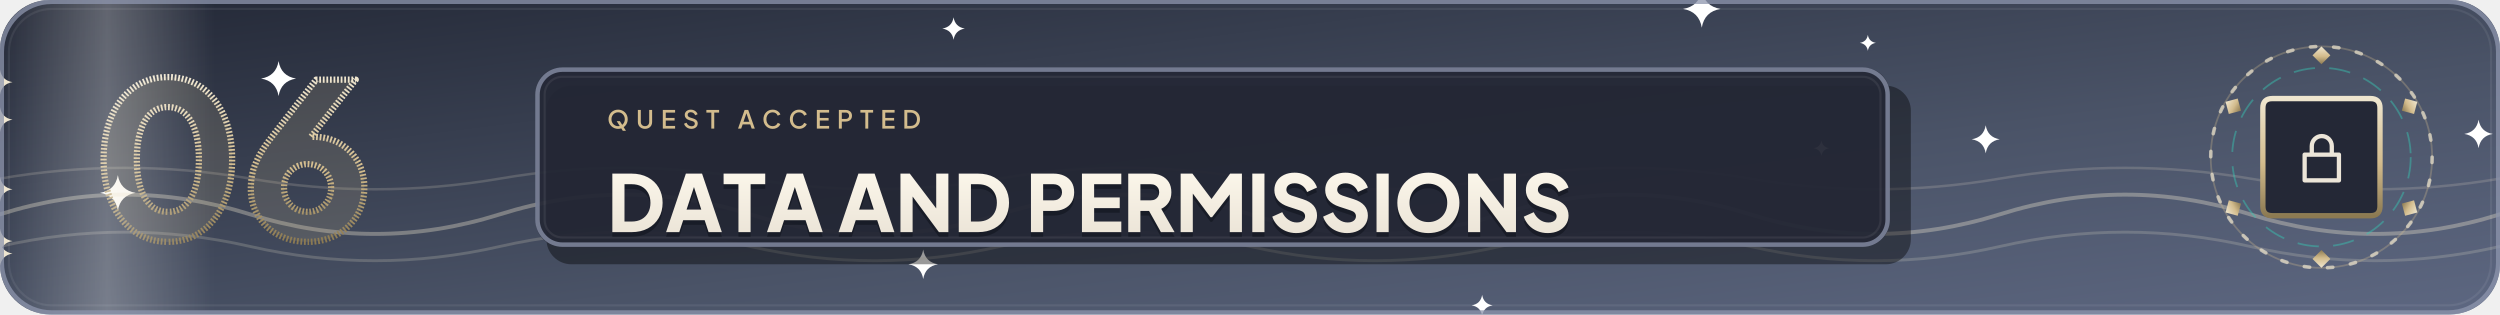
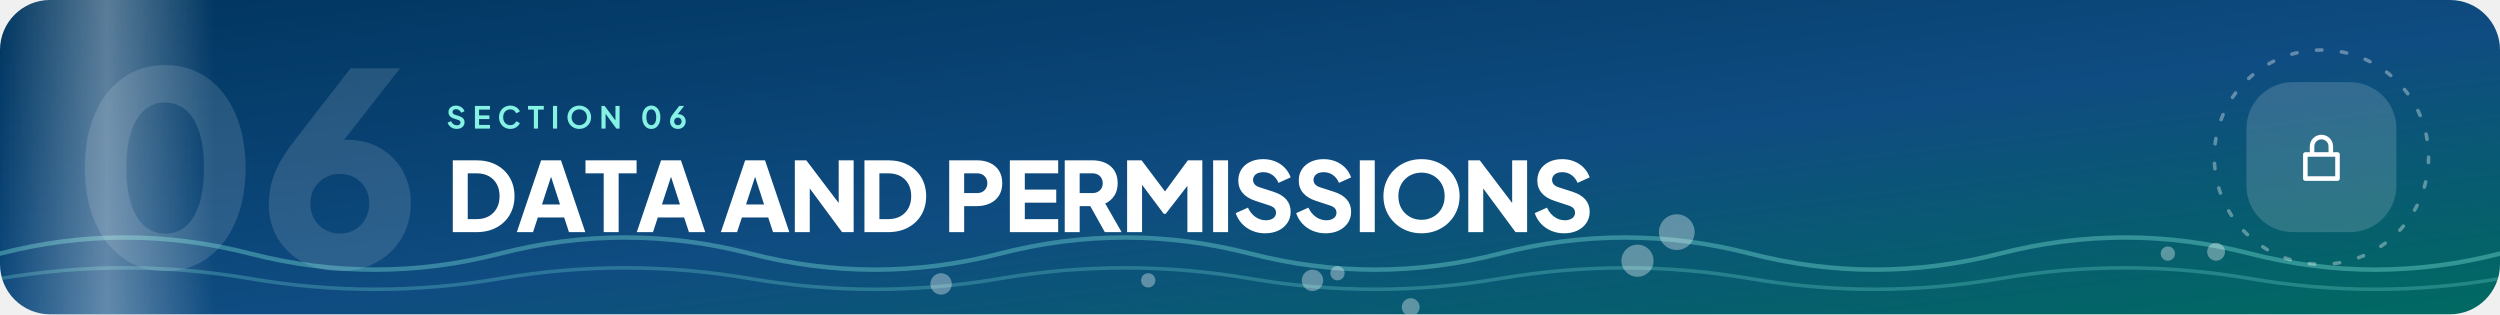
<svg xmlns="http://www.w3.org/2000/svg" width="1400" height="176" viewBox="0 0 1400 176" role="img" aria-label="Section 6: Data And Permissions">
  <defs>
    <linearGradient id="goldE" x1="0" y1="0" x2="0" y2="1">
-       <stop offset="0" stop-color="#efe6cf" />
-       <stop offset=".55" stop-color="#d3bc8d" />
-       <stop offset="1" stop-color="#8c7a52" />
+       <stop offset="0" stop-color="#c9fbf4" />
+       <stop offset=".55" stop-color="#86f2e4" />
+       <stop offset="1" stop-color="#006a61" />
    </linearGradient>
    <linearGradient id="goldH" x1="0" y1="0" x2="1" y2="0">
-       <stop offset="0" stop-color="#8c7a52" />
-       <stop offset=".25" stop-color="#efe6cf" />
-       <stop offset=".5" stop-color="#d3bc8d" />
-       <stop offset=".75" stop-color="#efe6cf" />
-       <stop offset="1" stop-color="#8c7a52" />
+       <stop offset="0" stop-color="#006a61" />
+       <stop offset=".25" stop-color="#c9fbf4" />
+       <stop offset=".5" stop-color="#86f2e4" />
+       <stop offset=".75" stop-color="#c9fbf4" />
+       <stop offset="1" stop-color="#006a61" />
    </linearGradient>
    <linearGradient id="cream" x1="0" y1="0" x2="0" y2="1">
-       <stop offset="0" stop-color="#fbf6ea" />
-       <stop offset="1" stop-color="#ece5d8" />
+       <stop offset="0" stop-color="#ffffff" />
+       <stop offset="1" stop-color="#eaf3fb" />
    </linearGradient>
    <linearGradient id="shine" x1="0" x2="1">
      <stop offset="0" stop-color="#fff" stop-opacity="0" />
      <stop offset=".5" stop-color="#fff" stop-opacity=".5" />
      <stop offset="1" stop-color="#fff" stop-opacity="0" />
    </linearGradient>
    <clipPath id="c">
      <rect width="1400" height="176" rx="28" />
    </clipPath>
-     <linearGradient id="g" x1="0" y1="0" x2="1" y2="1">
-       <stop offset="0" stop-color="#232836" />
-       <stop offset=".6" stop-color="#4a5367" />
-       <stop offset="1" stop-color="#5d6781" />
+     <linearGradient id="hg" x1="0" y1="0" x2="1" y2="1">
+       <stop offset="0" stop-color="#00355f" />
+       <stop offset=".55" stop-color="#0f4c81" />
+       <stop offset="1" stop-color="#006a61" />
+     </linearGradient>
+     <linearGradient id="mg" x1="0" y1="0" x2="1" y2="0">
+       <stop offset="0" stop-color="#86f2e4" />
+       <stop offset="1" stop-color="#006a61" />
+     </linearGradient>
+     <linearGradient id="sw" x1="0" x2="1">
+       <stop offset="0" stop-color="#fff" stop-opacity="0" />
+       <stop offset=".5" stop-color="#fff" stop-opacity=".35" />
+       <stop offset="1" stop-color="#fff" stop-opacity="0" />
    </linearGradient>
  </defs>
-   <style>.ns{animation:ns 8s cubic-bezier(.5,0,.2,1) infinite}@keyframes ns{0%{stroke-dashoffset:1}22%,88%{stroke-dashoffset:0}100%{stroke-dashoffset:-1}}
- .nf{animation:nf 8s ease infinite}@keyframes nf{0%,14%{opacity:0}28%,86%{opacity:1}96%,100%{opacity:0}}
- .eb{animation:eb 8s cubic-bezier(.2,1.4,.4,1) infinite}@keyframes eb{0%,6%{opacity:0;transform:translateY(-70px) scale(.8)}18%{opacity:1;transform:translateY(8px) scale(1.04)}24%{transform:translateY(-3px) scale(1)}28%,86%{opacity:1;transform:translateY(0) scale(1)}98%,100%{opacity:0;transform:translateY(0)}}
- .ic{animation:ic 8s cubic-bezier(.2,1.5,.4,1) infinite;transform-box:fill-box;transform-origin:center}@keyframes ic{0%,12%{opacity:0;transform:scale(0) rotate(-120deg)}26%,88%{opacity:1;transform:scale(1) rotate(0)}98%,100%{opacity:0;transform:scale(0) rotate(120deg)}}
- .rg{animation:rg 12s linear infinite;transform-box:fill-box;transform-origin:center}@keyframes rg{to{transform:rotate(360deg)}}
- .rg2{animation:rg2 18s linear infinite;transform-box:fill-box;transform-origin:center}@keyframes rg2{to{transform:rotate(-360deg)}}
- .wv{animation:wv 7s linear infinite}@keyframes wv{to{transform:translateX(-280px)}}.wv2{animation:wv 11s linear infinite reverse}
- .sh{animation:sh 8s ease-in-out infinite}@keyframes sh{0%,55%{transform:translateX(-260px) skewX(-20deg)}85%,100%{transform:translateX(1700px) skewX(-20deg)}}
- .pa{animation:pa linear infinite}@keyframes pa{from{transform:translateX(-60px)}to{transform:translateX(1500px)}}.tw{animation:tw ease-in-out infinite;transform-box:fill-box;transform-origin:center}@keyframes tw{0%,100%{opacity:0;transform:scale(0)}50%{opacity:1;transform:scale(1) rotate(90deg)}}@media (prefers-reduced-motion:reduce){*{animation:none!important}}</style>
+   <style>.tw{animation:tw ease-in-out infinite;transform-box:fill-box;transform-origin:center}@keyframes tw{0%,100%{opacity:0;transform:scale(0)}50%{opacity:1;transform:scale(1) rotate(90deg)}}@media (prefers-reduced-motion:reduce){*{animation:none!important}}.wv{animation:wv 8s linear infinite}@keyframes wv{to{transform:translateX(-280px)}}.wv2{animation:wv 13s linear infinite reverse}.sh{animation:sh 8s ease-in-out infinite}@keyframes sh{0%,55%{transform:translateX(-260px) skewX(-20deg)}88%,100%{transform:translateX(1700px) skewX(-20deg)}}.rg{animation:rg 14s linear infinite;transform-box:fill-box;transform-origin:center}@keyframes rg{to{transform:rotate(360deg)}}.bb{animation:bb linear infinite}@keyframes bb{from{transform:translateY(0);opacity:0}15%{opacity:.5}to{transform:translateY(-190px);opacity:0}}@keyframes tt{0%,6%{opacity:0;transform:translateX(-40px)}20%{opacity:1;transform:translateX(4px)}26%,86%{opacity:1;transform:none}97%,100%{opacity:0;transform:none}}.tt{animation:tt 8.0s ease-out infinite}@keyframes ic{0%,10%{opacity:0;transform:scale(.4)}24%,88%{opacity:1;transform:scale(1)}98%,100%{opacity:0;transform:scale(.4)}}.ic{animation:ic 8.0s cubic-bezier(.2,1.5,.4,1) infinite;transform-box:fill-box;transform-origin:center}</style>
  <g clip-path="url(#c)">
-     <rect width="1400" height="176" fill="url(#g)" />
-     <path class="tw" d="M0 -14Q2 -2 14 0Q2 2 0 14Q-2 2 -14 0Q-2 -2 0 -14Z" transform="translate(1112 78) scale(0.56)" fill="#fff" style="animation-duration:3.9s;animation-delay:-4.1s" />
-     <path class="tw" d="M0 -14Q2 -2 14 0Q2 2 0 14Q-2 2 -14 0Q-2 -2 0 -14Z" transform="translate(534 16) scale(0.45)" fill="#fff" style="animation-duration:3.9s;animation-delay:-4.9s" />
-     <path class="tw" d="M0 -14Q2 -2 14 0Q2 2 0 14Q-2 2 -14 0Q-2 -2 0 -14Z" transform="translate(953 5) scale(0.75)" fill="#fff" style="animation-duration:5.0s;animation-delay:-1.2s" />
-     <path class="tw" d="M0 -14Q2 -2 14 0Q2 2 0 14Q-2 2 -14 0Q-2 -2 0 -14Z" transform="translate(156 44) scale(0.70)" fill="#fff" style="animation-duration:4.4s;animation-delay:-2.7s" />
-     <path class="tw" d="M0 -14Q2 -2 14 0Q2 2 0 14Q-2 2 -14 0Q-2 -2 0 -14Z" transform="translate(830 171) scale(0.42)" fill="#fff" style="animation-duration:4.6s;animation-delay:-2.0s" />
-     <path class="tw" d="M0 -14Q2 -2 14 0Q2 2 0 14Q-2 2 -14 0Q-2 -2 0 -14Z" transform="translate(517 148) scale(0.59)" fill="#fff" style="animation-duration:4.3s;animation-delay:-2.8s" />
-     <path class="tw" d="M0 -14Q2 -2 14 0Q2 2 0 14Q-2 2 -14 0Q-2 -2 0 -14Z" transform="translate(1388 75) scale(0.57)" fill="#fff" style="animation-duration:4.7s;animation-delay:-0.6s" />
-     <path class="tw" d="M0 -14Q2 -2 14 0Q2 2 0 14Q-2 2 -14 0Q-2 -2 0 -14Z" transform="translate(1020 83) scale(0.31)" fill="#fff" style="animation-duration:2.9s;animation-delay:-1.6s" />
-     <path class="tw" d="M0 -14Q2 -2 14 0Q2 2 0 14Q-2 2 -14 0Q-2 -2 0 -14Z" transform="translate(1046 24) scale(0.32)" fill="#fff" style="animation-duration:4.1s;animation-delay:-0.6s" />
-     <path class="tw" d="M0 -14Q2 -2 14 0Q2 2 0 14Q-2 2 -14 0Q-2 -2 0 -14Z" transform="translate(66 108) scale(0.71)" fill="#fff" style="animation-duration:3.5s;animation-delay:-0.9s" />
+     <rect width="1400" height="176" fill="url(#hg)" />
+     <path d="M92.5 151.8Q79.15 151.8 69.025 144.6Q58.9 137.4 53.2 124.35Q47.5 111.3 47.5 94.05Q47.5 76.65 53.125 63.75Q58.75 50.85 68.875 43.65Q79.0 36.45 92.35 36.45Q106.0 36.45 116.125 43.65Q126.25 50.85 131.875 63.825Q137.5 76.8 137.5 94.05Q137.5 111.3 131.875 124.275Q126.25 137.25 116.125 144.525Q106.0 151.8 92.5 151.8ZM92.65 130.8Q99.55 130.8 104.35 126.45Q109.15 122.1 111.7 113.85Q114.25 105.6 114.25 94.05Q114.25 82.5 111.7 74.325Q109.15 66.15 104.275 61.8Q99.4 57.45 92.35 57.45Q85.45 57.45 80.65 61.8Q75.85 66.15 73.3 74.325Q70.75 82.5 70.75 94.05Q70.75 105.45 73.3 113.7Q75.85 121.95 80.725 126.375Q85.6 130.8 92.65 130.8ZM190.3 151.8Q178.75 151.8 169.75 146.925Q160.75 142.05 155.65 133.65Q150.55 125.25 150.55 114.75Q150.55 109.5 151.6 104.25Q152.65 99.0 155.8 92.7Q158.95 86.4 165.25 78.3L196.3 38.25H224.05L192.7 78.3Q193.6 78.3 194.5 78.3Q204.85 78.3 212.875 82.95Q220.9 87.6 225.475 95.625Q230.05 103.65 230.05 113.7Q230.05 124.65 224.95 133.275Q219.85 141.9 210.925 146.85Q202.0 151.8 190.3 151.8ZM190.3 130.8Q194.95 130.8 198.625 128.7Q202.3 126.6 204.55 122.775Q206.8 118.95 206.8 114.0Q206.8 108.9 204.55 105.225Q202.3 101.55 198.625 99.45Q194.95 97.35 190.3 97.35Q185.8 97.35 182.05 99.45Q178.3 101.55 176.05 105.225Q173.8 108.9 173.8 114.0Q173.8 118.95 176.05 122.775Q178.3 126.6 182.05 128.7Q185.8 130.8 190.3 130.8Z" fill="#ffffff" fill-opacity=".13" />
    <g class="wv">
-       <path d="M-280 120q70 -22 140 0t140 0q70 -22 140 0t140 0q70 -22 140 0t140 0q70 -22 140 0t140 0q70 -22 140 0t140 0q70 -22 140 0t140 0q70 -22 140 0t140 0q70 -22 140 0t140 0q70 -22 140 0t140 0q70 -22 140 0t140 0q70 -22 140 0t140 0" fill="none" stroke="#efe6cf" stroke-opacity="0.35" stroke-width="2.2" stroke-linecap="round" />
-       <path d="M-280 138q70 -16 140 0t140 0q70 -16 140 0t140 0q70 -16 140 0t140 0q70 -16 140 0t140 0q70 -16 140 0t140 0q70 -16 140 0t140 0q70 -16 140 0t140 0q70 -16 140 0t140 0q70 -16 140 0t140 0q70 -16 140 0t140 0q70 -16 140 0t140 0" fill="none" stroke="#efe6cf" stroke-opacity="0.2" stroke-width="1.6" stroke-linecap="round" />
+       <path d="M-280 142q70 -18 140 0t140 0q70 -18 140 0t140 0q70 -18 140 0t140 0q70 -18 140 0t140 0q70 -18 140 0t140 0q70 -18 140 0t140 0q70 -18 140 0t140 0q70 -18 140 0t140 0q70 -18 140 0t140 0q70 -18 140 0t140 0q70 -18 140 0t140 0q70 -18 140 0t140 0q70 -18 140 0t140 0q70 -18 140 0t140 0" fill="none" stroke="#86f2e4" stroke-opacity="0.35" stroke-width="2.5" stroke-linecap="round" />
    </g>
    <g class="wv2">
-       <path d="M-280 100q70 -12 140 0t140 0q70 -12 140 0t140 0q70 -12 140 0t140 0q70 -12 140 0t140 0q70 -12 140 0t140 0q70 -12 140 0t140 0q70 -12 140 0t140 0q70 -12 140 0t140 0q70 -12 140 0t140 0q70 -12 140 0t140 0q70 -12 140 0t140 0" fill="none" stroke="#efe6cf" stroke-opacity="0.18" stroke-width="1.4" stroke-linecap="round" />
+       <path d="M-280 156q70 -12 140 0t140 0q70 -12 140 0t140 0q70 -12 140 0t140 0q70 -12 140 0t140 0q70 -12 140 0t140 0q70 -12 140 0t140 0q70 -12 140 0t140 0q70 -12 140 0t140 0q70 -12 140 0t140 0q70 -12 140 0t140 0q70 -12 140 0t140 0q70 -12 140 0t140 0q70 -12 140 0t140 0q70 -12 140 0t140 0" fill="none" stroke="#86f2e4" stroke-opacity="0.25" stroke-width="2" stroke-linecap="round" />
    </g>
-     <g class="pa" style="animation-duration:8.8s;animation-delay:-3.3s">
-       <path d="M0 -14Q2 -2 14 0Q2 2 0 14Q-2 2 -14 0Q-2 -2 0 -14Z" transform="translate(0 67) scale(.5)" fill="#efe6cf" />
-     </g>
-     <g class="pa" style="animation-duration:11.2s;animation-delay:-9.5s">
-       <path d="M0 -14Q2 -2 14 0Q2 2 0 14Q-2 2 -14 0Q-2 -2 0 -14Z" transform="translate(0 135) scale(.5)" fill="#efe6cf" />
-     </g>
-     <g class="pa" style="animation-duration:6.4s;animation-delay:-9.4s">
-       <path d="M0 -14Q2 -2 14 0Q2 2 0 14Q-2 2 -14 0Q-2 -2 0 -14Z" transform="translate(0 106) scale(.5)" fill="#efe6cf" />
-     </g>
-     <g class="pa" style="animation-duration:8.8s;animation-delay:-4.9s">
-       <path d="M0 -14Q2 -2 14 0Q2 2 0 14Q-2 2 -14 0Q-2 -2 0 -14Z" transform="translate(0 46) scale(.5)" fill="#efe6cf" />
-     </g>
-     <g class="pa" style="animation-duration:7.5s;animation-delay:-2.6s">
-       <path d="M0 -14Q2 -2 14 0Q2 2 0 14Q-2 2 -14 0Q-2 -2 0 -14Z" transform="translate(0 142) scale(.5)" fill="#efe6cf" />
-     </g>
-     <path class="nf" d="M94.0 135.44Q83.32 135.44 75.22 129.68Q67.12 123.92 62.56 113.48Q58.0 103.04 58.0 89.24Q58.0 75.32 62.5 65.0Q67.0 54.68 75.1 48.92Q83.2 43.16 93.88 43.16Q104.8 43.16 112.9 48.92Q121.0 54.68 125.5 65.06Q130.0 75.44 130.0 89.24Q130.0 103.04 125.5 113.42Q121.0 123.8 112.9 129.62Q104.8 135.44 94.0 135.44ZM94.12 118.64Q99.64 118.64 103.48 115.16Q107.32 111.68 109.36 105.08Q111.4 98.48 111.4 89.24Q111.4 80.0 109.36 73.46Q107.32 66.92 103.42 63.44Q99.52 59.96 93.88 59.96Q88.36 59.96 84.52 63.44Q80.68 66.92 78.64 73.46Q76.6 80.0 76.6 89.24Q76.6 98.36 78.64 104.96Q80.68 111.56 84.58 115.1Q88.48 118.64 94.12 118.64ZM172.24 135.44Q163.0 135.44 155.8 131.54Q148.6 127.64 144.52 120.92Q140.44 114.2 140.44 105.8Q140.44 101.6 141.28 97.4Q142.12 93.2 144.64 88.16Q147.16 83.12 152.2 76.64L177.04 44.6H199.24L174.16 76.64Q174.88 76.64 175.6 76.64Q183.88 76.64 190.3 80.36Q196.72 84.08 200.38 90.5Q204.04 96.92 204.04 104.96Q204.04 113.72 199.96 120.62Q195.88 127.52 188.74 131.48Q181.6 135.44 172.24 135.44ZM172.24 118.64Q175.96 118.64 178.9 116.96Q181.84 115.28 183.64 112.22Q185.44 109.16 185.44 105.2Q185.44 101.12 183.64 98.18Q181.84 95.24 178.9 93.56Q175.96 91.88 172.24 91.88Q168.64 91.88 165.64 93.56Q162.64 95.24 160.84 98.18Q159.04 101.12 159.04 105.2Q159.04 109.16 160.84 112.22Q162.64 115.28 165.64 116.96Q168.64 118.64 172.24 118.64Z" fill="#d3bc8d" fill-opacity=".16" />
-     <path class="ns" d="M94.0 135.44Q83.32 135.44 75.22 129.68Q67.12 123.92 62.56 113.48Q58.0 103.04 58.0 89.24Q58.0 75.32 62.5 65.0Q67.0 54.68 75.1 48.92Q83.2 43.16 93.88 43.16Q104.8 43.16 112.9 48.92Q121.0 54.68 125.5 65.06Q130.0 75.44 130.0 89.24Q130.0 103.04 125.5 113.42Q121.0 123.8 112.9 129.62Q104.8 135.44 94.0 135.44ZM94.12 118.64Q99.64 118.64 103.48 115.16Q107.32 111.68 109.36 105.08Q111.4 98.48 111.4 89.24Q111.4 80.0 109.36 73.46Q107.32 66.92 103.42 63.44Q99.52 59.96 93.88 59.96Q88.36 59.96 84.52 63.44Q80.68 66.92 78.64 73.46Q76.6 80.0 76.6 89.24Q76.6 98.36 78.64 104.96Q80.68 111.56 84.58 115.1Q88.48 118.64 94.12 118.64ZM172.24 135.44Q163.0 135.44 155.8 131.54Q148.6 127.64 144.52 120.92Q140.44 114.2 140.44 105.8Q140.44 101.6 141.28 97.4Q142.12 93.2 144.64 88.16Q147.16 83.12 152.2 76.64L177.04 44.6H199.24L174.16 76.64Q174.88 76.64 175.6 76.64Q183.88 76.64 190.3 80.36Q196.72 84.08 200.38 90.5Q204.04 96.92 204.04 104.96Q204.04 113.72 199.96 120.62Q195.88 127.52 188.74 131.48Q181.6 135.44 172.24 135.44ZM172.24 118.64Q175.96 118.64 178.9 116.96Q181.84 115.28 183.64 112.22Q185.44 109.16 185.44 105.2Q185.44 101.12 183.64 98.18Q181.84 95.24 178.9 93.56Q175.96 91.88 172.24 91.88Q168.64 91.88 165.64 93.56Q162.64 95.24 160.84 98.18Q159.04 101.12 159.04 105.2Q159.04 109.16 160.84 112.22Q162.64 115.28 165.64 116.96Q168.64 118.64 172.24 118.64Z" pathLength="1" fill="none" stroke="url(#goldE)" stroke-width="3.5" stroke-linejoin="round" stroke-dasharray="1 1" stroke-dashoffset="1" />
-     <g class="eb">
-       <g transform="translate(300 38)">
-         <rect x="6" y="10" width="764.08" height="100" rx="14" fill="#000" fill-opacity=".4" />
-         <rect width="758.08" height="100" rx="14" fill="#242836" fill-opacity=".92" />
-         <rect x="1" y="1" width="756.08" height="98" rx="14" fill="none" stroke="#8d96ad" stroke-opacity=".75" stroke-width="2.5" />
-         <rect x="5" y="5" width="748.08" height="90" rx="10" fill="none" stroke="#fff" stroke-opacity=".07" stroke-width="1.2" />
-         <path d="M46.146 34.168Q45.012 34.168 44.039 33.762Q43.066 33.356 42.331 32.628Q41.596 31.9 41.183 30.92Q40.77 29.94 40.77 28.778Q40.77 27.616 41.183 26.629Q41.596 25.642 42.324 24.921Q43.052 24.2 44.032 23.801Q45.012 23.402 46.146 23.402Q47.294 23.402 48.267 23.801Q49.24 24.2 49.975 24.928Q50.71 25.656 51.116 26.636Q51.522 27.616 51.522 28.778Q51.522 29.94 51.109 30.92Q50.696 31.9 49.968 32.628Q49.632 32.964 49.254 33.216L50.542 35.26H48.764L47.91 33.888Q47.084 34.168 46.146 34.168ZM46.146 32.656Q46.622 32.656 47.056 32.558L45.348 29.828H47.112L48.428 31.9Q48.638 31.732 48.82 31.536Q49.324 31.018 49.604 30.311Q49.884 29.604 49.884 28.778Q49.884 27.952 49.604 27.252Q49.324 26.552 48.82 26.02Q48.316 25.488 47.637 25.194Q46.958 24.9 46.146 24.9Q45.334 24.9 44.655 25.194Q43.976 25.488 43.472 26.02Q42.968 26.552 42.695 27.252Q42.422 27.952 42.422 28.778Q42.422 29.604 42.695 30.311Q42.968 31.018 43.472 31.543Q43.976 32.068 44.662 32.362Q45.348 32.656 46.146 32.656ZM61.196 34.168Q60.034 34.168 59.131 33.678Q58.228 33.188 57.717 32.334Q57.206 31.48 57.206 30.388V23.57H58.858V30.318Q58.858 31.004 59.159 31.536Q59.46 32.068 59.985 32.362Q60.51 32.656 61.196 32.656Q61.896 32.656 62.421 32.362Q62.946 32.068 63.247 31.536Q63.548 31.004 63.548 30.318V23.57H65.186V30.388Q65.186 31.48 64.682 32.334Q64.178 33.188 63.275 33.678Q62.372 34.168 61.196 34.168ZM71.178 34.0V23.57H78.052V25.04H72.83V28.036H77.772V29.506H72.83V32.53H78.052V34.0ZM87.166 34.168Q86.186 34.168 85.346 33.797Q84.506 33.426 83.918 32.782Q83.33 32.138 83.05 31.298L84.45 30.71Q84.828 31.676 85.556 32.194Q86.284 32.712 87.236 32.712Q87.796 32.712 88.216 32.537Q88.636 32.362 88.867 32.04Q89.098 31.718 89.098 31.298Q89.098 30.724 88.776 30.388Q88.454 30.052 87.824 29.856L85.864 29.24Q84.688 28.876 84.072 28.127Q83.456 27.378 83.456 26.37Q83.456 25.488 83.89 24.823Q84.324 24.158 85.087 23.78Q85.85 23.402 86.83 23.402Q87.768 23.402 88.538 23.731Q89.308 24.06 89.861 24.634Q90.414 25.208 90.666 25.964L89.294 26.566Q88.986 25.74 88.335 25.292Q87.684 24.844 86.83 24.844Q86.312 24.844 85.92 25.019Q85.528 25.194 85.311 25.523Q85.094 25.852 85.094 26.286Q85.094 26.79 85.416 27.182Q85.738 27.574 86.396 27.77L88.216 28.344Q89.462 28.722 90.092 29.429Q90.722 30.136 90.722 31.186Q90.722 32.054 90.267 32.726Q89.812 33.398 89.014 33.783Q88.216 34.168 87.166 34.168ZM98.338 34.0V25.04H95.566V23.57H102.706V25.04H99.976V34.0ZM113.304 34.0 116.972 23.57H119.016L122.684 34.0H120.92L120.122 31.662H115.88L115.068 34.0ZM116.356 30.192H119.618L117.994 25.404ZM132.694 34.168Q131.588 34.168 130.643 33.762Q129.698 33.356 129.005 32.635Q128.312 31.914 127.92 30.934Q127.528 29.954 127.528 28.778Q127.528 27.616 127.913 26.629Q128.298 25.642 128.998 24.921Q129.698 24.2 130.636 23.801Q131.574 23.402 132.694 23.402Q133.8 23.402 134.675 23.78Q135.55 24.158 136.152 24.767Q136.754 25.376 137.02 26.09L135.536 26.79Q135.2 25.95 134.465 25.425Q133.73 24.9 132.694 24.9Q131.658 24.9 130.86 25.39Q130.062 25.88 129.621 26.748Q129.18 27.616 129.18 28.778Q129.18 29.94 129.621 30.815Q130.062 31.69 130.86 32.173Q131.658 32.656 132.694 32.656Q133.73 32.656 134.465 32.138Q135.2 31.62 135.536 30.78L137.02 31.48Q136.754 32.18 136.152 32.796Q135.55 33.412 134.675 33.79Q133.8 34.168 132.694 34.168ZM147.492 34.168Q146.386 34.168 145.441 33.762Q144.496 33.356 143.803 32.635Q143.11 31.914 142.718 30.934Q142.326 29.954 142.326 28.778Q142.326 27.616 142.711 26.629Q143.096 25.642 143.796 24.921Q144.496 24.2 145.434 23.801Q146.372 23.402 147.492 23.402Q148.598 23.402 149.473 23.78Q150.348 24.158 150.95 24.767Q151.552 25.376 151.818 26.09L150.334 26.79Q149.998 25.95 149.263 25.425Q148.528 24.9 147.492 24.9Q146.456 24.9 145.658 25.39Q144.86 25.88 144.419 26.748Q143.978 27.616 143.978 28.778Q143.978 29.94 144.419 30.815Q144.86 31.69 145.658 32.173Q146.456 32.656 147.492 32.656Q148.528 32.656 149.263 32.138Q149.998 31.62 150.334 30.78L151.818 31.48Q151.552 32.18 150.95 32.796Q150.348 33.412 149.473 33.79Q148.598 34.168 147.492 34.168ZM157.432 34.0V23.57H164.306V25.04H159.084V28.036H164.026V29.506H159.084V32.53H164.306V34.0ZM169.766 34.0V23.57H173.56Q174.61 23.57 175.415 23.955Q176.22 24.34 176.668 25.075Q177.116 25.81 177.116 26.832Q177.116 27.84 176.661 28.568Q176.206 29.296 175.408 29.688Q174.61 30.08 173.56 30.08H171.418V34.0ZM171.418 28.61H173.602Q174.162 28.61 174.582 28.386Q175.002 28.162 175.24 27.763Q175.478 27.364 175.478 26.818Q175.478 26.272 175.24 25.873Q175.002 25.474 174.582 25.257Q174.162 25.04 173.602 25.04H171.418ZM184.578 34.0V25.04H181.806V23.57H188.946V25.04H186.216V34.0ZM194.098 34.0V23.57H200.972V25.04H195.75V28.036H200.692V29.506H195.75V32.53H200.972V34.0ZM206.432 34.0V23.57H209.848Q211.472 23.57 212.669 24.221Q213.866 24.872 214.524 26.048Q215.182 27.224 215.182 28.778Q215.182 30.318 214.524 31.501Q213.866 32.684 212.669 33.342Q211.472 34.0 209.848 34.0ZM208.084 32.53H209.876Q210.982 32.53 211.801 32.068Q212.62 31.606 213.068 30.766Q213.516 29.926 213.516 28.778Q213.516 27.63 213.061 26.797Q212.606 25.964 211.794 25.502Q210.982 25.04 209.876 25.04H208.084Z" fill="#d3bc8d" />
-         <path d="M40 44h678.08" stroke="url(#goldH)" stroke-width="1.5" />
-         <path d="M42.904 92.0V59.22H53.596Q58.92 59.22 62.836 61.332Q66.752 63.444 68.908 67.14Q71.064 70.836 71.064 75.588Q71.064 80.34 68.908 84.058Q66.752 87.776 62.836 89.888Q58.92 92.0 53.596 92.0ZM49.724 86.06H53.772Q56.984 86.06 59.316 84.762Q61.648 83.464 62.946 81.11Q64.244 78.756 64.244 75.588Q64.244 72.376 62.946 70.044Q61.648 67.712 59.316 66.436Q56.984 65.16 53.772 65.16H49.724ZM73 92.0 84.088 59.22H93.152L104.24 92.0H96.804L94.604 85.312H82.592L80.392 92.0ZM84.484 79.372H92.712L88.62 66.744ZM113.524 92.0V65.16H105.208V59.22H128.528V65.16H120.344V92.0ZM129.496 92.0 140.584 59.22H149.648L160.736 92.0H153.3L151.1 85.312H139.088L136.888 92.0ZM140.98 79.372H149.208L145.116 66.744ZM169.624 92.0 180.712 59.22H189.776L200.864 92.0H193.428L191.228 85.312H179.216L177.016 92.0ZM181.108 79.372H189.336L185.244 66.744ZM204.252 92.0V59.22H209.488L224.272 78.712V59.22H231.092V92.0H225.812L211.072 72.068V92.0ZM236.9 92.0V59.22H247.592Q252.916 59.22 256.832 61.332Q260.748 63.444 262.904 67.14Q265.06 70.836 265.06 75.588Q265.06 80.34 262.904 84.058Q260.748 87.776 256.832 89.888Q252.916 92.0 247.592 92.0ZM243.72 86.06H247.768Q250.98 86.06 253.312 84.762Q255.644 83.464 256.942 81.11Q258.24 78.756 258.24 75.588Q258.24 72.376 256.942 70.044Q255.644 67.712 253.312 66.436Q250.98 65.16 247.768 65.16H243.72ZM277.336 92.0V59.22H289.92Q293.308 59.22 295.926 60.408Q298.544 61.596 300.04 63.928Q301.536 66.26 301.536 69.692Q301.536 73.036 300.018 75.368Q298.5 77.7 295.882 78.91Q293.264 80.12 289.92 80.12H284.156V92.0ZM284.156 74.18H289.964Q291.416 74.18 292.472 73.608Q293.528 73.036 294.122 72.024Q294.716 71.012 294.716 69.692Q294.716 68.328 294.122 67.316Q293.528 66.304 292.472 65.732Q291.416 65.16 289.964 65.16H284.156ZM305.892 92.0V59.22H327.936V65.16H312.712V72.596H327.056V78.536H312.712V86.06H327.936V92.0ZM331.808 92.0V59.22H344.348Q347.736 59.22 350.354 60.408Q352.972 61.596 354.468 63.928Q355.964 66.26 355.964 69.692Q355.964 73.036 354.424 75.39Q352.884 77.744 350.288 78.932L357.768 92.0H350.112L343.468 80.12H338.628V92.0ZM338.628 74.18H344.392Q345.844 74.18 346.9 73.608Q347.956 73.036 348.55 72.024Q349.144 71.012 349.144 69.692Q349.144 68.328 348.55 67.316Q347.956 66.304 346.9 65.732Q345.844 65.16 344.392 65.16H338.628ZM361.156 92.0V59.22H367.756L378.448 73.432L388.876 59.22H395.476V92.0H388.656V70.88L378.756 83.64H377.876L367.976 70.396V92.0ZM401.284 92.0V59.22H408.104V92.0ZM425.836 92.528Q422.756 92.528 420.05 91.406Q417.344 90.284 415.386 88.216Q413.428 86.148 412.46 83.332L418.048 80.824Q419.28 83.508 421.458 85.048Q423.636 86.588 426.276 86.588Q427.684 86.588 428.696 86.148Q429.708 85.708 430.28 84.938Q430.852 84.168 430.852 83.112Q430.852 81.968 430.148 81.154Q429.444 80.34 427.948 79.856L421.524 77.744Q417.608 76.468 415.628 74.114Q413.648 71.76 413.648 68.46Q413.648 65.556 415.078 63.356Q416.508 61.156 419.082 59.924Q421.656 58.692 425.0 58.692Q427.948 58.692 430.456 59.704Q432.964 60.716 434.79 62.564Q436.616 64.412 437.54 67.008L431.996 69.516Q431.072 67.228 429.224 65.93Q427.376 64.632 425.0 64.632Q423.636 64.632 422.58 65.072Q421.524 65.512 420.952 66.326Q420.38 67.14 420.38 68.196Q420.38 69.34 421.128 70.198Q421.876 71.056 423.372 71.54L429.664 73.564Q433.624 74.84 435.582 77.128Q437.54 79.416 437.54 82.716Q437.54 85.576 436.044 87.798Q434.548 90.02 431.93 91.274Q429.312 92.528 425.836 92.528ZM454.304 92.528Q451.224 92.528 448.518 91.406Q445.812 90.284 443.854 88.216Q441.896 86.148 440.928 83.332L446.516 80.824Q447.748 83.508 449.926 85.048Q452.104 86.588 454.744 86.588Q456.152 86.588 457.164 86.148Q458.176 85.708 458.748 84.938Q459.32 84.168 459.32 83.112Q459.32 81.968 458.616 81.154Q457.912 80.34 456.416 79.856L449.992 77.744Q446.076 76.468 444.096 74.114Q442.116 71.76 442.116 68.46Q442.116 65.556 443.546 63.356Q444.976 61.156 447.55 59.924Q450.124 58.692 453.468 58.692Q456.416 58.692 458.924 59.704Q461.432 60.716 463.258 62.564Q465.084 64.412 466.008 67.008L460.464 69.516Q459.54 67.228 457.692 65.93Q455.844 64.632 453.468 64.632Q452.104 64.632 451.048 65.072Q449.992 65.512 449.42 66.326Q448.848 67.14 448.848 68.196Q448.848 69.34 449.596 70.198Q450.344 71.056 451.84 71.54L458.132 73.564Q462.092 74.84 464.05 77.128Q466.008 79.416 466.008 82.716Q466.008 85.576 464.512 87.798Q463.016 90.02 460.398 91.274Q457.78 92.528 454.304 92.528ZM470.848 92.0V59.22H477.668V92.0ZM499.888 92.528Q496.192 92.528 493.024 91.252Q489.856 89.976 487.502 87.666Q485.148 85.356 483.828 82.276Q482.508 79.196 482.508 75.588Q482.508 71.98 483.806 68.9Q485.104 65.82 487.458 63.532Q489.812 61.244 492.98 59.968Q496.148 58.692 499.888 58.692Q503.628 58.692 506.796 59.968Q509.964 61.244 512.318 63.532Q514.672 65.82 515.97 68.9Q517.268 71.98 517.268 75.588Q517.268 79.196 515.948 82.276Q514.628 85.356 512.274 87.666Q509.92 89.976 506.752 91.252Q503.584 92.528 499.888 92.528ZM499.888 86.368Q502.132 86.368 504.046 85.576Q505.96 84.784 507.412 83.354Q508.864 81.924 509.656 79.944Q510.448 77.964 510.448 75.588Q510.448 73.212 509.656 71.254Q508.864 69.296 507.412 67.844Q505.96 66.392 504.046 65.622Q502.132 64.852 499.888 64.852Q497.644 64.852 495.73 65.622Q493.816 66.392 492.364 67.844Q490.912 69.296 490.12 71.254Q489.328 73.212 489.328 75.588Q489.328 77.964 490.12 79.944Q490.912 81.924 492.364 83.354Q493.816 84.784 495.73 85.576Q497.644 86.368 499.888 86.368ZM522.108 92.0V59.22H527.344L542.128 78.712V59.22H548.948V92.0H543.668L528.928 72.068V92.0ZM566.68 92.528Q563.6 92.528 560.894 91.406Q558.188 90.284 556.23 88.216Q554.272 86.148 553.304 83.332L558.892 80.824Q560.124 83.508 562.302 85.048Q564.48 86.588 567.12 86.588Q568.528 86.588 569.54 86.148Q570.552 85.708 571.124 84.938Q571.696 84.168 571.696 83.112Q571.696 81.968 570.992 81.154Q570.288 80.34 568.792 79.856L562.368 77.744Q558.452 76.468 556.472 74.114Q554.492 71.76 554.492 68.46Q554.492 65.556 555.922 63.356Q557.352 61.156 559.926 59.924Q562.5 58.692 565.844 58.692Q568.792 58.692 571.3 59.704Q573.808 60.716 575.634 62.564Q577.46 64.412 578.384 67.008L572.84 69.516Q571.916 67.228 570.068 65.93Q568.22 64.632 565.844 64.632Q564.48 64.632 563.424 65.072Q562.368 65.512 561.796 66.326Q561.224 67.14 561.224 68.196Q561.224 69.34 561.972 70.198Q562.72 71.056 564.216 71.54L570.508 73.564Q574.468 74.84 576.426 77.128Q578.384 79.416 578.384 82.716Q578.384 85.576 576.888 87.798Q575.392 90.02 572.774 91.274Q570.156 92.528 566.68 92.528Z" transform="translate(0 2.6)" fill="#10131c" fill-opacity=".55" />
-         <path d="M42.904 92.0V59.22H53.596Q58.92 59.22 62.836 61.332Q66.752 63.444 68.908 67.14Q71.064 70.836 71.064 75.588Q71.064 80.34 68.908 84.058Q66.752 87.776 62.836 89.888Q58.92 92.0 53.596 92.0ZM49.724 86.06H53.772Q56.984 86.06 59.316 84.762Q61.648 83.464 62.946 81.11Q64.244 78.756 64.244 75.588Q64.244 72.376 62.946 70.044Q61.648 67.712 59.316 66.436Q56.984 65.16 53.772 65.16H49.724ZM73 92.0 84.088 59.22H93.152L104.24 92.0H96.804L94.604 85.312H82.592L80.392 92.0ZM84.484 79.372H92.712L88.62 66.744ZM113.524 92.0V65.16H105.208V59.22H128.528V65.16H120.344V92.0ZM129.496 92.0 140.584 59.22H149.648L160.736 92.0H153.3L151.1 85.312H139.088L136.888 92.0ZM140.98 79.372H149.208L145.116 66.744ZM169.624 92.0 180.712 59.22H189.776L200.864 92.0H193.428L191.228 85.312H179.216L177.016 92.0ZM181.108 79.372H189.336L185.244 66.744ZM204.252 92.0V59.22H209.488L224.272 78.712V59.22H231.092V92.0H225.812L211.072 72.068V92.0ZM236.9 92.0V59.22H247.592Q252.916 59.22 256.832 61.332Q260.748 63.444 262.904 67.14Q265.06 70.836 265.06 75.588Q265.06 80.34 262.904 84.058Q260.748 87.776 256.832 89.888Q252.916 92.0 247.592 92.0ZM243.72 86.06H247.768Q250.98 86.06 253.312 84.762Q255.644 83.464 256.942 81.11Q258.24 78.756 258.24 75.588Q258.24 72.376 256.942 70.044Q255.644 67.712 253.312 66.436Q250.98 65.16 247.768 65.16H243.72ZM277.336 92.0V59.22H289.92Q293.308 59.22 295.926 60.408Q298.544 61.596 300.04 63.928Q301.536 66.26 301.536 69.692Q301.536 73.036 300.018 75.368Q298.5 77.7 295.882 78.91Q293.264 80.12 289.92 80.12H284.156V92.0ZM284.156 74.18H289.964Q291.416 74.18 292.472 73.608Q293.528 73.036 294.122 72.024Q294.716 71.012 294.716 69.692Q294.716 68.328 294.122 67.316Q293.528 66.304 292.472 65.732Q291.416 65.16 289.964 65.16H284.156ZM305.892 92.0V59.22H327.936V65.16H312.712V72.596H327.056V78.536H312.712V86.06H327.936V92.0ZM331.808 92.0V59.22H344.348Q347.736 59.22 350.354 60.408Q352.972 61.596 354.468 63.928Q355.964 66.26 355.964 69.692Q355.964 73.036 354.424 75.39Q352.884 77.744 350.288 78.932L357.768 92.0H350.112L343.468 80.12H338.628V92.0ZM338.628 74.18H344.392Q345.844 74.18 346.9 73.608Q347.956 73.036 348.55 72.024Q349.144 71.012 349.144 69.692Q349.144 68.328 348.55 67.316Q347.956 66.304 346.9 65.732Q345.844 65.16 344.392 65.16H338.628ZM361.156 92.0V59.22H367.756L378.448 73.432L388.876 59.22H395.476V92.0H388.656V70.88L378.756 83.64H377.876L367.976 70.396V92.0ZM401.284 92.0V59.22H408.104V92.0ZM425.836 92.528Q422.756 92.528 420.05 91.406Q417.344 90.284 415.386 88.216Q413.428 86.148 412.46 83.332L418.048 80.824Q419.28 83.508 421.458 85.048Q423.636 86.588 426.276 86.588Q427.684 86.588 428.696 86.148Q429.708 85.708 430.28 84.938Q430.852 84.168 430.852 83.112Q430.852 81.968 430.148 81.154Q429.444 80.34 427.948 79.856L421.524 77.744Q417.608 76.468 415.628 74.114Q413.648 71.76 413.648 68.46Q413.648 65.556 415.078 63.356Q416.508 61.156 419.082 59.924Q421.656 58.692 425.0 58.692Q427.948 58.692 430.456 59.704Q432.964 60.716 434.79 62.564Q436.616 64.412 437.54 67.008L431.996 69.516Q431.072 67.228 429.224 65.93Q427.376 64.632 425.0 64.632Q423.636 64.632 422.58 65.072Q421.524 65.512 420.952 66.326Q420.38 67.14 420.38 68.196Q420.38 69.34 421.128 70.198Q421.876 71.056 423.372 71.54L429.664 73.564Q433.624 74.84 435.582 77.128Q437.54 79.416 437.54 82.716Q437.54 85.576 436.044 87.798Q434.548 90.02 431.93 91.274Q429.312 92.528 425.836 92.528ZM454.304 92.528Q451.224 92.528 448.518 91.406Q445.812 90.284 443.854 88.216Q441.896 86.148 440.928 83.332L446.516 80.824Q447.748 83.508 449.926 85.048Q452.104 86.588 454.744 86.588Q456.152 86.588 457.164 86.148Q458.176 85.708 458.748 84.938Q459.32 84.168 459.32 83.112Q459.32 81.968 458.616 81.154Q457.912 80.34 456.416 79.856L449.992 77.744Q446.076 76.468 444.096 74.114Q442.116 71.76 442.116 68.46Q442.116 65.556 443.546 63.356Q444.976 61.156 447.55 59.924Q450.124 58.692 453.468 58.692Q456.416 58.692 458.924 59.704Q461.432 60.716 463.258 62.564Q465.084 64.412 466.008 67.008L460.464 69.516Q459.54 67.228 457.692 65.93Q455.844 64.632 453.468 64.632Q452.104 64.632 451.048 65.072Q449.992 65.512 449.42 66.326Q448.848 67.14 448.848 68.196Q448.848 69.34 449.596 70.198Q450.344 71.056 451.84 71.54L458.132 73.564Q462.092 74.84 464.05 77.128Q466.008 79.416 466.008 82.716Q466.008 85.576 464.512 87.798Q463.016 90.02 460.398 91.274Q457.78 92.528 454.304 92.528ZM470.848 92.0V59.22H477.668V92.0ZM499.888 92.528Q496.192 92.528 493.024 91.252Q489.856 89.976 487.502 87.666Q485.148 85.356 483.828 82.276Q482.508 79.196 482.508 75.588Q482.508 71.98 483.806 68.9Q485.104 65.82 487.458 63.532Q489.812 61.244 492.98 59.968Q496.148 58.692 499.888 58.692Q503.628 58.692 506.796 59.968Q509.964 61.244 512.318 63.532Q514.672 65.82 515.97 68.9Q517.268 71.98 517.268 75.588Q517.268 79.196 515.948 82.276Q514.628 85.356 512.274 87.666Q509.92 89.976 506.752 91.252Q503.584 92.528 499.888 92.528ZM499.888 86.368Q502.132 86.368 504.046 85.576Q505.96 84.784 507.412 83.354Q508.864 81.924 509.656 79.944Q510.448 77.964 510.448 75.588Q510.448 73.212 509.656 71.254Q508.864 69.296 507.412 67.844Q505.96 66.392 504.046 65.622Q502.132 64.852 499.888 64.852Q497.644 64.852 495.73 65.622Q493.816 66.392 492.364 67.844Q490.912 69.296 490.12 71.254Q489.328 73.212 489.328 75.588Q489.328 77.964 490.12 79.944Q490.912 81.924 492.364 83.354Q493.816 84.784 495.73 85.576Q497.644 86.368 499.888 86.368ZM522.108 92.0V59.22H527.344L542.128 78.712V59.22H548.948V92.0H543.668L528.928 72.068V92.0ZM566.68 92.528Q563.6 92.528 560.894 91.406Q558.188 90.284 556.23 88.216Q554.272 86.148 553.304 83.332L558.892 80.824Q560.124 83.508 562.302 85.048Q564.48 86.588 567.12 86.588Q568.528 86.588 569.54 86.148Q570.552 85.708 571.124 84.938Q571.696 84.168 571.696 83.112Q571.696 81.968 570.992 81.154Q570.288 80.34 568.792 79.856L562.368 77.744Q558.452 76.468 556.472 74.114Q554.492 71.76 554.492 68.46Q554.492 65.556 555.922 63.356Q557.352 61.156 559.926 59.924Q562.5 58.692 565.844 58.692Q568.792 58.692 571.3 59.704Q573.808 60.716 575.634 62.564Q577.46 64.412 578.384 67.008L572.84 69.516Q571.916 67.228 570.068 65.93Q568.22 64.632 565.844 64.632Q564.48 64.632 563.424 65.072Q562.368 65.512 561.796 66.326Q561.224 67.14 561.224 68.196Q561.224 69.34 561.972 70.198Q562.72 71.056 564.216 71.54L570.508 73.564Q574.468 74.84 576.426 77.128Q578.384 79.416 578.384 82.716Q578.384 85.576 576.888 87.798Q575.392 90.02 572.774 91.274Q570.156 92.528 566.68 92.528Z" fill="url(#cream)" />
-       </g>
+     <circle class="bb" cx="1214" cy="142" r="4" fill="#fff" fill-opacity=".35" style="animation-duration:6.5s;animation-delay:-6.0s" />
+     <circle class="bb" cx="643" cy="157" r="4" fill="#fff" fill-opacity=".35" style="animation-duration:8.3s;animation-delay:-8.0s" />
+     <circle class="bb" cx="790" cy="172" r="5" fill="#fff" fill-opacity=".35" style="animation-duration:9.6s;animation-delay:-4.2s" />
+     <circle class="bb" cx="939" cy="130" r="10" fill="#fff" fill-opacity=".35" style="animation-duration:9.6s;animation-delay:-6.5s" />
+     <circle class="bb" cx="735" cy="157" r="6" fill="#fff" fill-opacity=".35" style="animation-duration:9.9s;animation-delay:-3.7s" />
+     <circle class="bb" cx="1241" cy="141" r="5" fill="#fff" fill-opacity=".35" style="animation-duration:8.9s;animation-delay:-8.6s" />
+     <circle class="bb" cx="749" cy="153" r="4" fill="#fff" fill-opacity=".35" style="animation-duration:6.0s;animation-delay:-0.9s" />
+     <circle class="bb" cx="527" cy="159" r="6" fill="#fff" fill-opacity=".35" style="animation-duration:5.7s;animation-delay:-5.8s" />
+     <circle class="bb" cx="917" cy="146" r="9" fill="#fff" fill-opacity=".35" style="animation-duration:9.7s;animation-delay:-1.5s" />
+     <g class="tt">
+       <path d="M255.746 72.204Q254.539 72.204 253.51 71.762Q252.482 71.32 251.743 70.529Q251.003 69.739 250.663 68.685L252.584 67.852Q253.043 68.94 253.91 69.56Q254.777 70.181 255.865 70.181Q256.477 70.181 256.928 69.986Q257.378 69.79 257.625 69.45Q257.871 69.11 257.871 68.634Q257.871 68.073 257.539 67.707Q257.208 67.342 256.545 67.138L254.114 66.356Q252.635 65.897 251.887 64.979Q251.139 64.061 251.139 62.82Q251.139 61.732 251.675 60.899Q252.21 60.066 253.171 59.599Q254.131 59.131 255.372 59.131Q256.511 59.131 257.463 59.531Q258.415 59.93 259.104 60.636Q259.792 61.341 260.132 62.293L258.228 63.143Q257.854 62.191 257.106 61.672Q256.358 61.154 255.372 61.154Q254.794 61.154 254.352 61.349Q253.91 61.545 253.663 61.894Q253.417 62.242 253.417 62.718Q253.417 63.245 253.757 63.644Q254.097 64.044 254.794 64.265L257.123 64.996Q258.636 65.489 259.393 66.356Q260.149 67.223 260.149 68.498Q260.149 69.586 259.588 70.419Q259.027 71.252 258.041 71.728Q257.055 72.204 255.746 72.204ZM265.963 72.0V59.335H274.378V61.375H268.275V64.622H274.038V66.662H268.275V69.96H274.378V72.0ZM285.768 72.204Q284.408 72.204 283.26 71.711Q282.113 71.218 281.255 70.334Q280.396 69.45 279.92 68.26Q279.444 67.07 279.444 65.659Q279.444 64.248 279.912 63.05Q280.379 61.851 281.238 60.975Q282.096 60.1 283.252 59.615Q284.408 59.131 285.768 59.131Q287.128 59.131 288.207 59.59Q289.287 60.049 290.035 60.805Q290.783 61.562 291.106 62.463L289.032 63.432Q288.675 62.48 287.825 61.859Q286.975 61.239 285.768 61.239Q284.578 61.239 283.668 61.8Q282.759 62.361 282.257 63.347Q281.756 64.333 281.756 65.659Q281.756 66.985 282.257 67.98Q282.759 68.974 283.668 69.535Q284.578 70.096 285.768 70.096Q286.975 70.096 287.825 69.476Q288.675 68.855 289.032 67.903L291.106 68.872Q290.783 69.773 290.035 70.529Q289.287 71.286 288.207 71.745Q287.128 72.204 285.768 72.204ZM298.96 72.0V61.375H295.679V59.335H304.519V61.375H301.289V72.0ZM309.67 72.0V59.335H311.982V72.0ZM324.392 72.204Q322.998 72.204 321.791 71.711Q320.584 71.218 319.683 70.334Q318.782 69.45 318.281 68.251Q317.779 67.053 317.779 65.659Q317.779 64.248 318.272 63.058Q318.765 61.868 319.666 60.984Q320.567 60.1 321.774 59.615Q322.981 59.131 324.392 59.131Q325.803 59.131 327.01 59.624Q328.217 60.117 329.118 60.992Q330.019 61.868 330.521 63.058Q331.022 64.248 331.022 65.659Q331.022 67.053 330.512 68.251Q330.002 69.45 329.101 70.334Q328.2 71.218 327.002 71.711Q325.803 72.204 324.392 72.204ZM324.392 70.096Q325.327 70.096 326.109 69.764Q326.891 69.433 327.478 68.838Q328.064 68.243 328.379 67.427Q328.693 66.611 328.693 65.659Q328.693 64.707 328.379 63.899Q328.064 63.092 327.478 62.489Q326.891 61.885 326.109 61.562Q325.327 61.239 324.392 61.239Q323.474 61.239 322.692 61.562Q321.91 61.885 321.324 62.489Q320.737 63.092 320.414 63.899Q320.091 64.707 320.091 65.659Q320.091 66.611 320.414 67.427Q320.737 68.243 321.324 68.838Q321.91 69.433 322.692 69.764Q323.474 70.096 324.392 70.096ZM336.819 72.0V59.335H338.621L344.656 67.461V59.335H346.968V72.0H345.149L339.131 63.721V72.0ZM364.716 72.204Q363.203 72.204 362.064 71.388Q360.925 70.572 360.288 69.093Q359.65 67.614 359.65 65.659Q359.65 63.687 360.279 62.225Q360.908 60.763 362.047 59.947Q363.186 59.131 364.699 59.131Q366.246 59.131 367.377 59.947Q368.507 60.763 369.153 62.233Q369.799 63.704 369.799 65.659Q369.799 67.614 369.162 69.085Q368.524 70.555 367.385 71.38Q366.246 72.204 364.716 72.204ZM364.733 70.096Q365.6 70.096 366.212 69.561Q366.824 69.025 367.156 68.031Q367.487 67.036 367.487 65.659Q367.487 64.282 367.156 63.287Q366.824 62.293 366.204 61.766Q365.583 61.239 364.699 61.239Q363.849 61.239 363.237 61.766Q362.625 62.293 362.294 63.287Q361.962 64.282 361.962 65.659Q361.962 67.019 362.294 68.013Q362.625 69.008 363.246 69.552Q363.866 70.096 364.733 70.096ZM379.608 72.204Q378.316 72.204 377.322 71.651Q376.327 71.099 375.766 70.156Q375.205 69.212 375.205 68.005Q375.205 67.393 375.333 66.781Q375.46 66.169 375.809 65.472Q376.157 64.775 376.82 63.925L380.356 59.335H383.11L379.489 63.993Q379.727 63.942 379.999 63.942Q381.155 63.942 382.056 64.469Q382.957 64.996 383.476 65.905Q383.994 66.815 383.994 67.954Q383.994 69.178 383.433 70.138Q382.872 71.099 381.878 71.651Q380.883 72.204 379.608 72.204ZM379.608 70.113Q380.186 70.113 380.654 69.85Q381.121 69.586 381.402 69.093Q381.682 68.6 381.682 67.988Q381.682 67.342 381.402 66.874Q381.121 66.407 380.662 66.135Q380.203 65.863 379.608 65.863Q379.03 65.863 378.554 66.135Q378.078 66.407 377.798 66.874Q377.517 67.342 377.517 67.988Q377.517 68.6 377.798 69.093Q378.078 69.586 378.554 69.85Q379.03 70.113 379.608 70.113Z" fill="#86f2e4" />
+       <path d="M253.564 130.0V89.77H266.686Q273.22 89.77 278.026 92.362Q282.832 94.954 285.478 99.49Q288.124 104.026 288.124 109.858Q288.124 115.69 285.478 120.253Q282.832 124.816 278.026 127.408Q273.22 130.0 266.686 130.0ZM261.934 122.71H266.902Q270.844 122.71 273.706 121.117Q276.568 119.524 278.161 116.635Q279.754 113.746 279.754 109.858Q279.754 105.916 278.161 103.054Q276.568 100.192 273.706 98.626Q270.844 97.06 266.902 97.06H261.934ZM289.42 130.0 303.028 89.77H314.152L327.76 130.0H318.634L315.934 121.792H301.192L298.492 130.0ZM303.514 114.502H313.612L308.59 99.004ZM338.074 130.0V97.06H327.868V89.77H356.488V97.06H346.444V130.0ZM356.596 130.0 370.204 89.77H381.328L394.936 130.0H385.81L383.11 121.792H368.368L365.668 130.0ZM370.69 114.502H380.788L375.766 99.004ZM403.684 130.0 417.292 89.77H428.416L442.024 130.0H432.898L430.198 121.792H415.456L412.756 130.0ZM417.778 114.502H427.876L422.854 99.004ZM445.102 130.0V89.77H451.528L469.672 113.692V89.77H478.042V130.0H471.562L453.472 105.538V130.0ZM484.09 130.0V89.77H497.212Q503.746 89.77 508.552 92.362Q513.358 94.954 516.004 99.49Q518.65 104.026 518.65 109.858Q518.65 115.69 516.004 120.253Q513.358 124.816 508.552 127.408Q503.746 130.0 497.212 130.0ZM492.46 122.71H497.428Q501.37 122.71 504.232 121.117Q507.094 119.524 508.687 116.635Q510.28 113.746 510.28 109.858Q510.28 105.916 508.687 103.054Q507.094 100.192 504.232 98.626Q501.37 97.06 497.428 97.06H492.46ZM531.556 130.0V89.77H547.0Q551.158 89.77 554.371 91.228Q557.584 92.686 559.42 95.548Q561.256 98.41 561.256 102.622Q561.256 106.726 559.393 109.588Q557.53 112.45 554.317 113.935Q551.104 115.42 547.0 115.42H539.926V130.0ZM539.926 108.13H547.054Q548.836 108.13 550.132 107.428Q551.428 106.726 552.157 105.484Q552.886 104.242 552.886 102.622Q552.886 100.948 552.157 99.706Q551.428 98.464 550.132 97.762Q548.836 97.06 547.054 97.06H539.926ZM565.522 130.0V89.77H592.576V97.06H573.892V106.186H591.496V113.476H573.892V122.71H592.576V130.0ZM596.248 130.0V89.77H611.638Q615.796 89.77 619.009 91.228Q622.222 92.686 624.058 95.548Q625.894 98.41 625.894 102.622Q625.894 106.726 624.004 109.615Q622.114 112.504 618.928 113.962L628.108 130.0H618.712L610.558 115.42H604.618V130.0ZM604.618 108.13H611.692Q613.474 108.13 614.77 107.428Q616.066 106.726 616.795 105.484Q617.524 104.242 617.524 102.622Q617.524 100.948 616.795 99.706Q616.066 98.464 614.77 97.762Q613.474 97.06 611.692 97.06H604.618ZM631.186 130.0V89.77H639.286L652.408 107.212L665.206 89.77H673.306V130.0H664.936V104.08L652.786 119.74H651.706L639.556 103.486V130.0ZM679.354 130.0V89.77H687.724V130.0ZM708.406 130.648Q704.626 130.648 701.305 129.271Q697.984 127.894 695.581 125.356Q693.178 122.818 691.99 119.362L698.848 116.284Q700.36 119.578 703.033 121.468Q705.706 123.358 708.946 123.358Q710.674 123.358 711.916 122.818Q713.158 122.278 713.86 121.333Q714.562 120.388 714.562 119.092Q714.562 117.688 713.698 116.689Q712.834 115.69 710.998 115.096L703.114 112.504Q698.308 110.938 695.878 108.049Q693.448 105.16 693.448 101.11Q693.448 97.546 695.203 94.846Q696.958 92.146 700.117 90.634Q703.276 89.122 707.38 89.122Q710.998 89.122 714.076 90.364Q717.154 91.606 719.395 93.874Q721.636 96.142 722.77 99.328L715.966 102.406Q714.832 99.598 712.564 98.005Q710.296 96.412 707.38 96.412Q705.706 96.412 704.41 96.952Q703.114 97.492 702.412 98.491Q701.71 99.49 701.71 100.786Q701.71 102.19 702.628 103.243Q703.546 104.296 705.382 104.89L713.104 107.374Q717.964 108.94 720.367 111.748Q722.77 114.556 722.77 118.606Q722.77 122.116 720.934 124.843Q719.098 127.57 715.885 129.109Q712.672 130.648 708.406 130.648ZM742.264 130.648Q738.484 130.648 735.163 129.271Q731.842 127.894 729.439 125.356Q727.036 122.818 725.848 119.362L732.706 116.284Q734.218 119.578 736.891 121.468Q739.564 123.358 742.804 123.358Q744.532 123.358 745.774 122.818Q747.016 122.278 747.718 121.333Q748.42 120.388 748.42 119.092Q748.42 117.688 747.556 116.689Q746.692 115.69 744.856 115.096L736.972 112.504Q732.166 110.938 729.736 108.049Q727.306 105.16 727.306 101.11Q727.306 97.546 729.061 94.846Q730.816 92.146 733.975 90.634Q737.134 89.122 741.238 89.122Q744.856 89.122 747.934 90.364Q751.012 91.606 753.253 93.874Q755.494 96.142 756.628 99.328L749.824 102.406Q748.69 99.598 746.422 98.005Q744.154 96.412 741.238 96.412Q739.564 96.412 738.268 96.952Q736.972 97.492 736.27 98.491Q735.568 99.49 735.568 100.786Q735.568 102.19 736.486 103.243Q737.404 104.296 739.24 104.89L746.962 107.374Q751.822 108.94 754.225 111.748Q756.628 114.556 756.628 118.606Q756.628 122.116 754.792 124.843Q752.956 127.57 749.743 129.109Q746.53 130.648 742.264 130.648ZM761.488 130.0V89.77H769.858V130.0ZM796.048 130.648Q791.512 130.648 787.624 129.082Q783.736 127.516 780.847 124.681Q777.958 121.846 776.338 118.066Q774.718 114.286 774.718 109.858Q774.718 105.43 776.311 101.65Q777.904 97.87 780.793 95.062Q783.682 92.254 787.57 90.688Q791.458 89.122 796.048 89.122Q800.638 89.122 804.526 90.688Q808.414 92.254 811.303 95.062Q814.192 97.87 815.785 101.65Q817.378 105.43 817.378 109.858Q817.378 114.286 815.758 118.066Q814.138 121.846 811.249 124.681Q808.36 127.516 804.472 129.082Q800.584 130.648 796.048 130.648ZM796.048 123.088Q798.802 123.088 801.151 122.116Q803.5 121.144 805.282 119.389Q807.064 117.634 808.036 115.204Q809.008 112.774 809.008 109.858Q809.008 106.942 808.036 104.539Q807.064 102.136 805.282 100.354Q803.5 98.572 801.151 97.627Q798.802 96.682 796.048 96.682Q793.294 96.682 790.945 97.627Q788.596 98.572 786.814 100.354Q785.032 102.136 784.06 104.539Q783.088 106.942 783.088 109.858Q783.088 112.774 784.06 115.204Q785.032 117.634 786.814 119.389Q788.596 121.144 790.945 122.116Q793.294 123.088 796.048 123.088ZM822.238 130.0V89.77H828.664L846.808 113.692V89.77H855.178V130.0H848.698L830.608 105.538V130.0ZM875.86 130.648Q872.08 130.648 868.759 129.271Q865.438 127.894 863.035 125.356Q860.632 122.818 859.444 119.362L866.302 116.284Q867.814 119.578 870.487 121.468Q873.16 123.358 876.4 123.358Q878.128 123.358 879.37 122.818Q880.612 122.278 881.314 121.333Q882.016 120.388 882.016 119.092Q882.016 117.688 881.152 116.689Q880.288 115.69 878.452 115.096L870.568 112.504Q865.762 110.938 863.332 108.049Q860.902 105.16 860.902 101.11Q860.902 97.546 862.657 94.846Q864.412 92.146 867.571 90.634Q870.73 89.122 874.834 89.122Q878.452 89.122 881.53 90.364Q884.608 91.606 886.849 93.874Q889.09 96.142 890.224 99.328L883.42 102.406Q882.286 99.598 880.018 98.005Q877.75 96.412 874.834 96.412Q873.16 96.412 871.864 96.952Q870.568 97.492 869.866 98.491Q869.164 99.49 869.164 100.786Q869.164 102.19 870.082 103.243Q871.0 104.296 872.836 104.89L880.558 107.374Q885.418 108.94 887.821 111.748Q890.224 114.556 890.224 118.606Q890.224 122.116 888.388 124.843Q886.552 127.57 883.339 129.109Q880.126 130.648 875.86 130.648Z" fill="#ffffff" />
    </g>
    <g transform="translate(1300 88.0)">
-       <circle r="62" fill="none" stroke="#d3bc8d" stroke-opacity=".3" />
-       <g class="rg">
-         <circle r="62" fill="none" stroke="#efe6cf" stroke-opacity=".7" stroke-width="2" stroke-dasharray="3 10" stroke-linecap="round" />
-         <path d="M0 -62l5 5-5 5-5-5z" transform="rotate(0)" fill="url(#goldE)" />
-         <path d="M0 -62l5 5-5 5-5-5z" transform="rotate(60)" fill="url(#goldE)" />
-         <path d="M0 -62l5 5-5 5-5-5z" transform="rotate(120)" fill="url(#goldE)" />
-         <path d="M0 -62l5 5-5 5-5-5z" transform="rotate(180)" fill="url(#goldE)" />
-         <path d="M0 -62l5 5-5 5-5-5z" transform="rotate(240)" fill="url(#goldE)" />
-         <path d="M0 -62l5 5-5 5-5-5z" transform="rotate(300)" fill="url(#goldE)" />
-       </g>
-       <g class="rg2">
-         <circle r="50" fill="none" stroke="#37c9b5" stroke-opacity=".45" stroke-dasharray="12 8" />
-       </g>
+       <circle r="60" fill="none" stroke="#fff" stroke-opacity=".35" stroke-width="2" stroke-dasharray="3 11" stroke-linecap="round" class="rg" />
      <g class="ic">
-         <path d="M-27.5 -32.8H27.5Q32.8 -32.8 32.8 -27.5V27.5Q32.8 32.8 27.5 32.8H-27.5Q-32.8 32.8 -32.8 27.5V-27.5Q-32.8 -32.8 -27.5 -32.8Z" fill="#242836" stroke="url(#goldE)" stroke-width="3" />
-         <g transform="translate(-19 -19) scale(1.6)">
-           <path d="M6 11h12v9H6zM8.5 11V8a3.5 3.5 0 0 1 7 0v3" fill="none" stroke="#ece5d8" stroke-width="1.5" stroke-linecap="round" stroke-linejoin="round" />
+         <rect x="-42" y="-42" width="84" height="84" rx="26" fill="#fff" fill-opacity=".16" />
+         <g transform="translate(-18 -18) scale(1.5)">
+           <path d="M6 11h12v9H6zM8.5 11V8a3.5 3.5 0 0 1 7 0v3" fill="none" stroke="#ffffff" stroke-width="1.7" stroke-linecap="round" stroke-linejoin="round" />
        </g>
      </g>
    </g>
-     <rect class="sh" x="0" y="-10" width="120" height="196" fill="url(#shine)" opacity=".55" />
+     <rect class="sh" x="0" y="-10" width="120" height="196" fill="url(#sw)" />
  </g>
-   <rect x="1" y="1" width="1398" height="174" rx="28" fill="none" stroke="#8d96ad" stroke-opacity=".75" stroke-width="2.5" />
-   <rect x="5" y="5" width="1390" height="166" rx="24" fill="none" stroke="#fff" stroke-opacity=".07" stroke-width="1.2" />
</svg>
